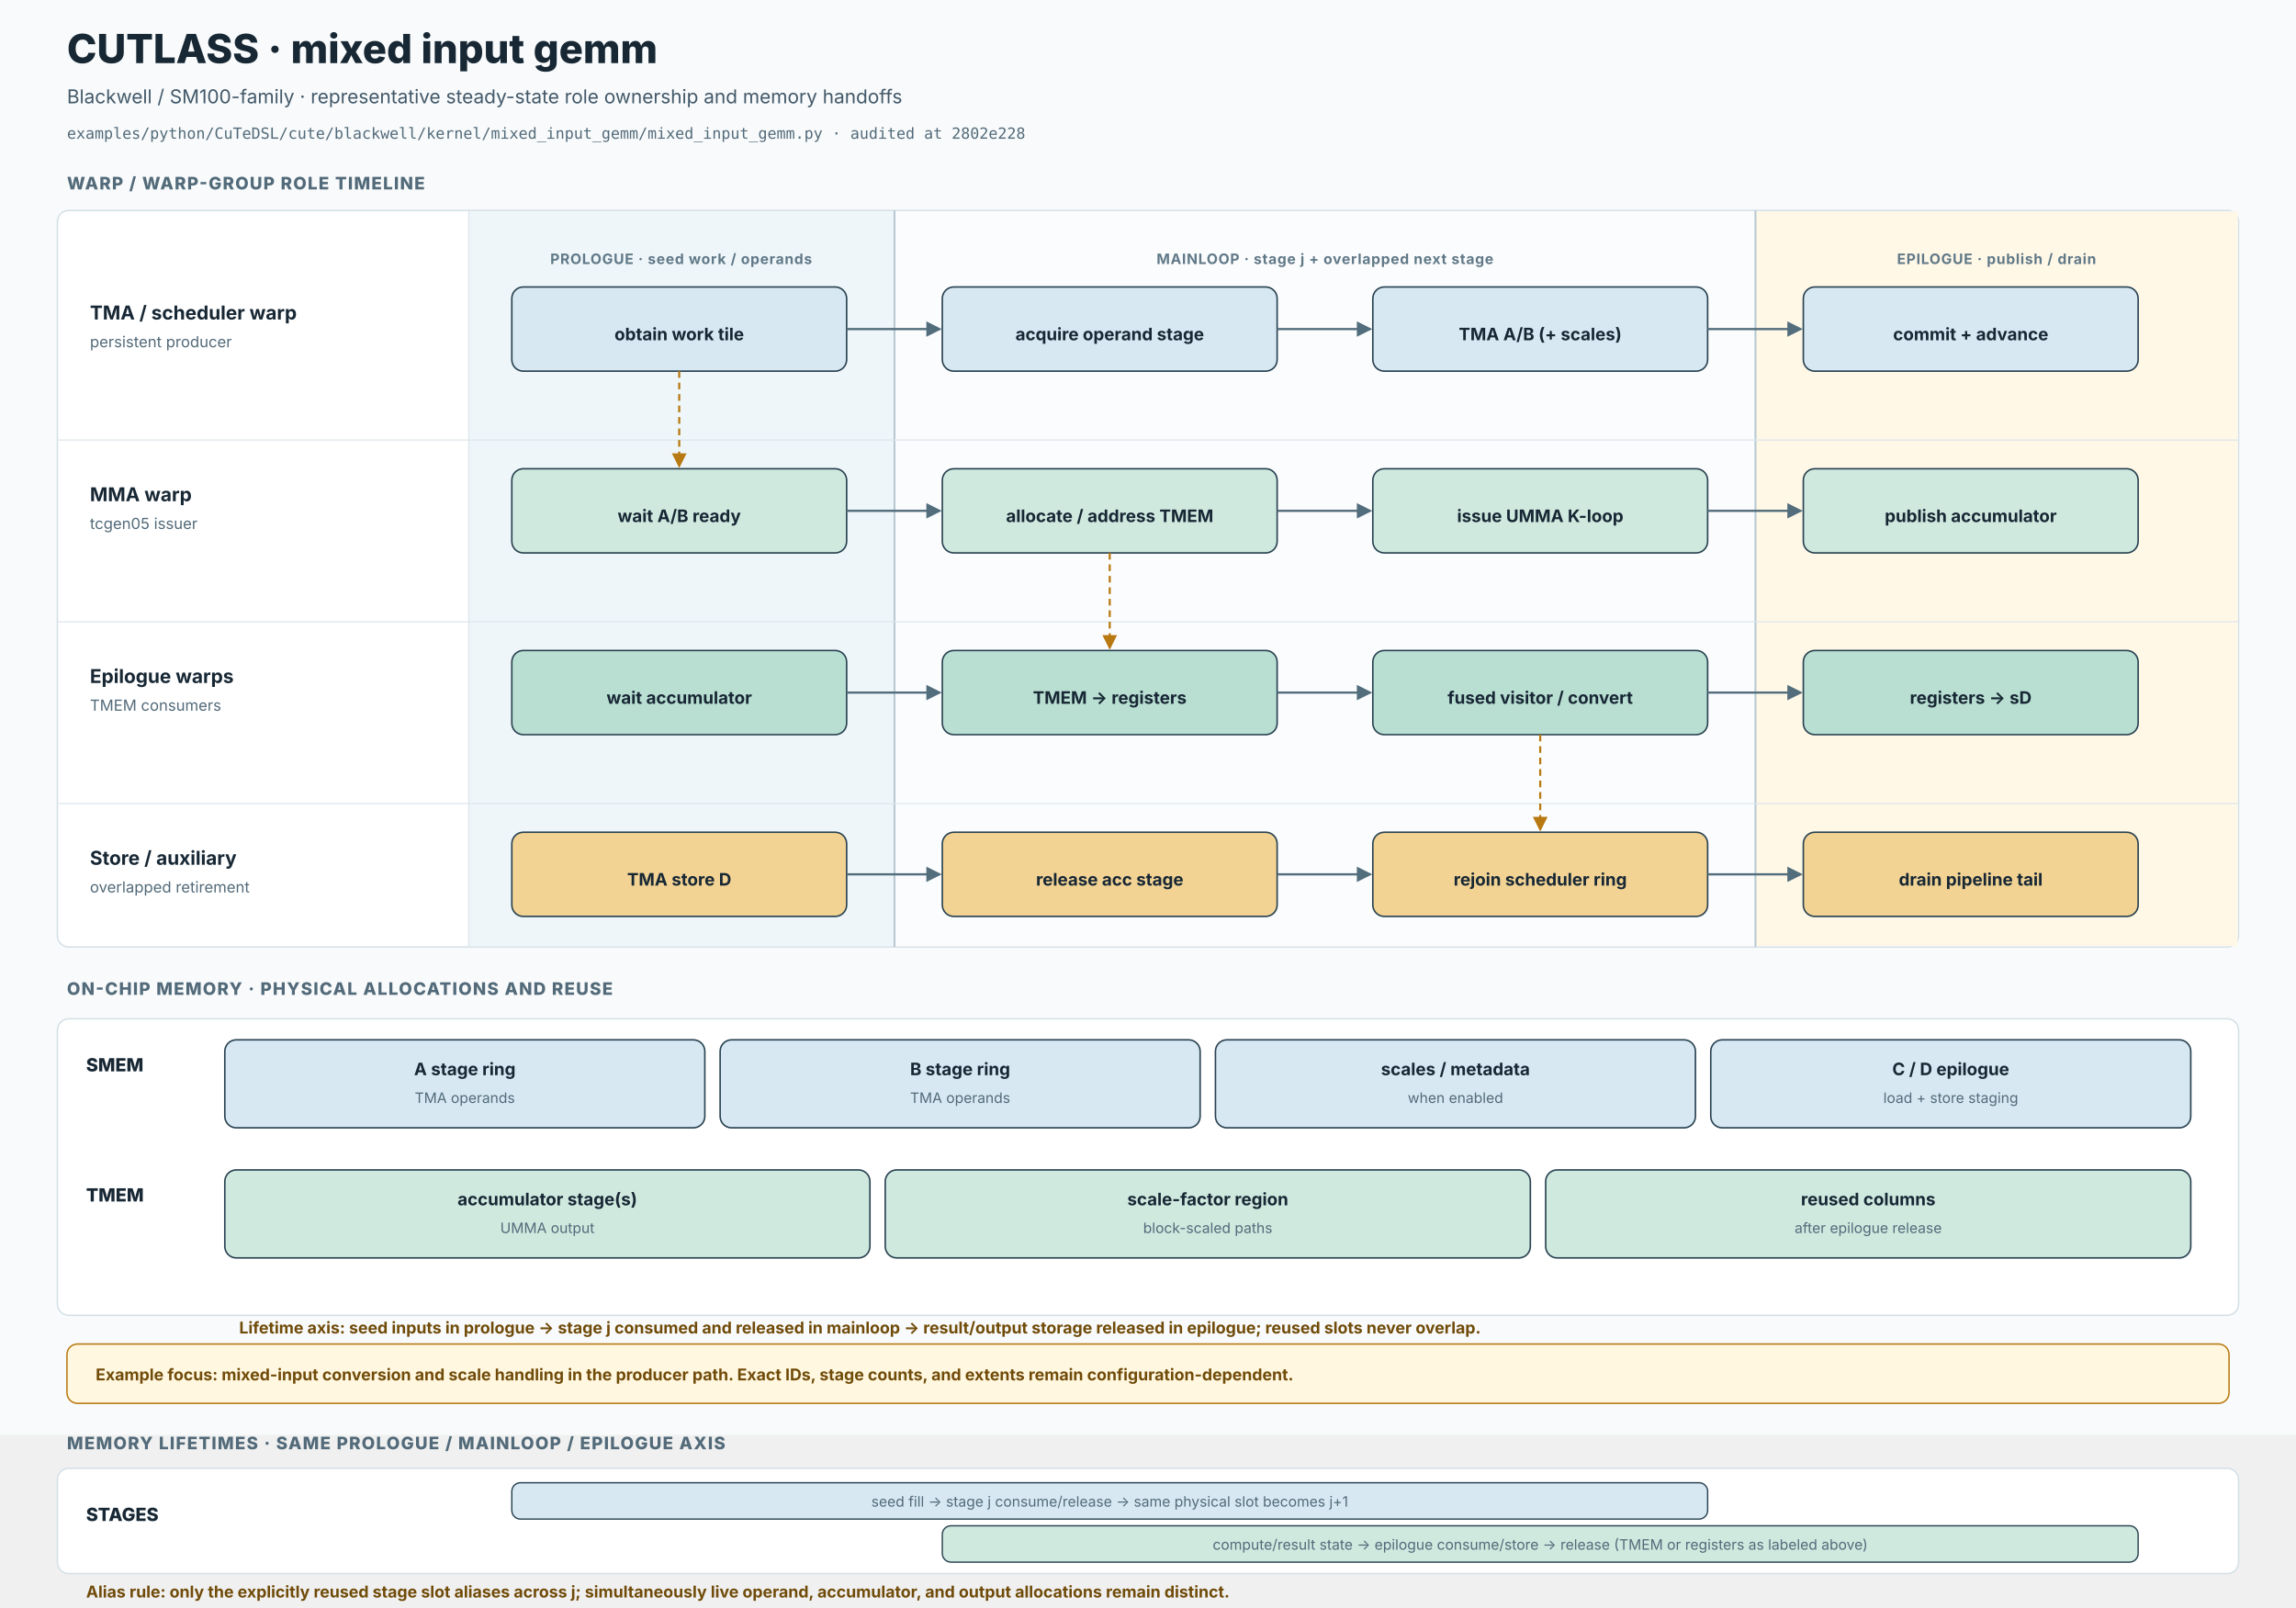
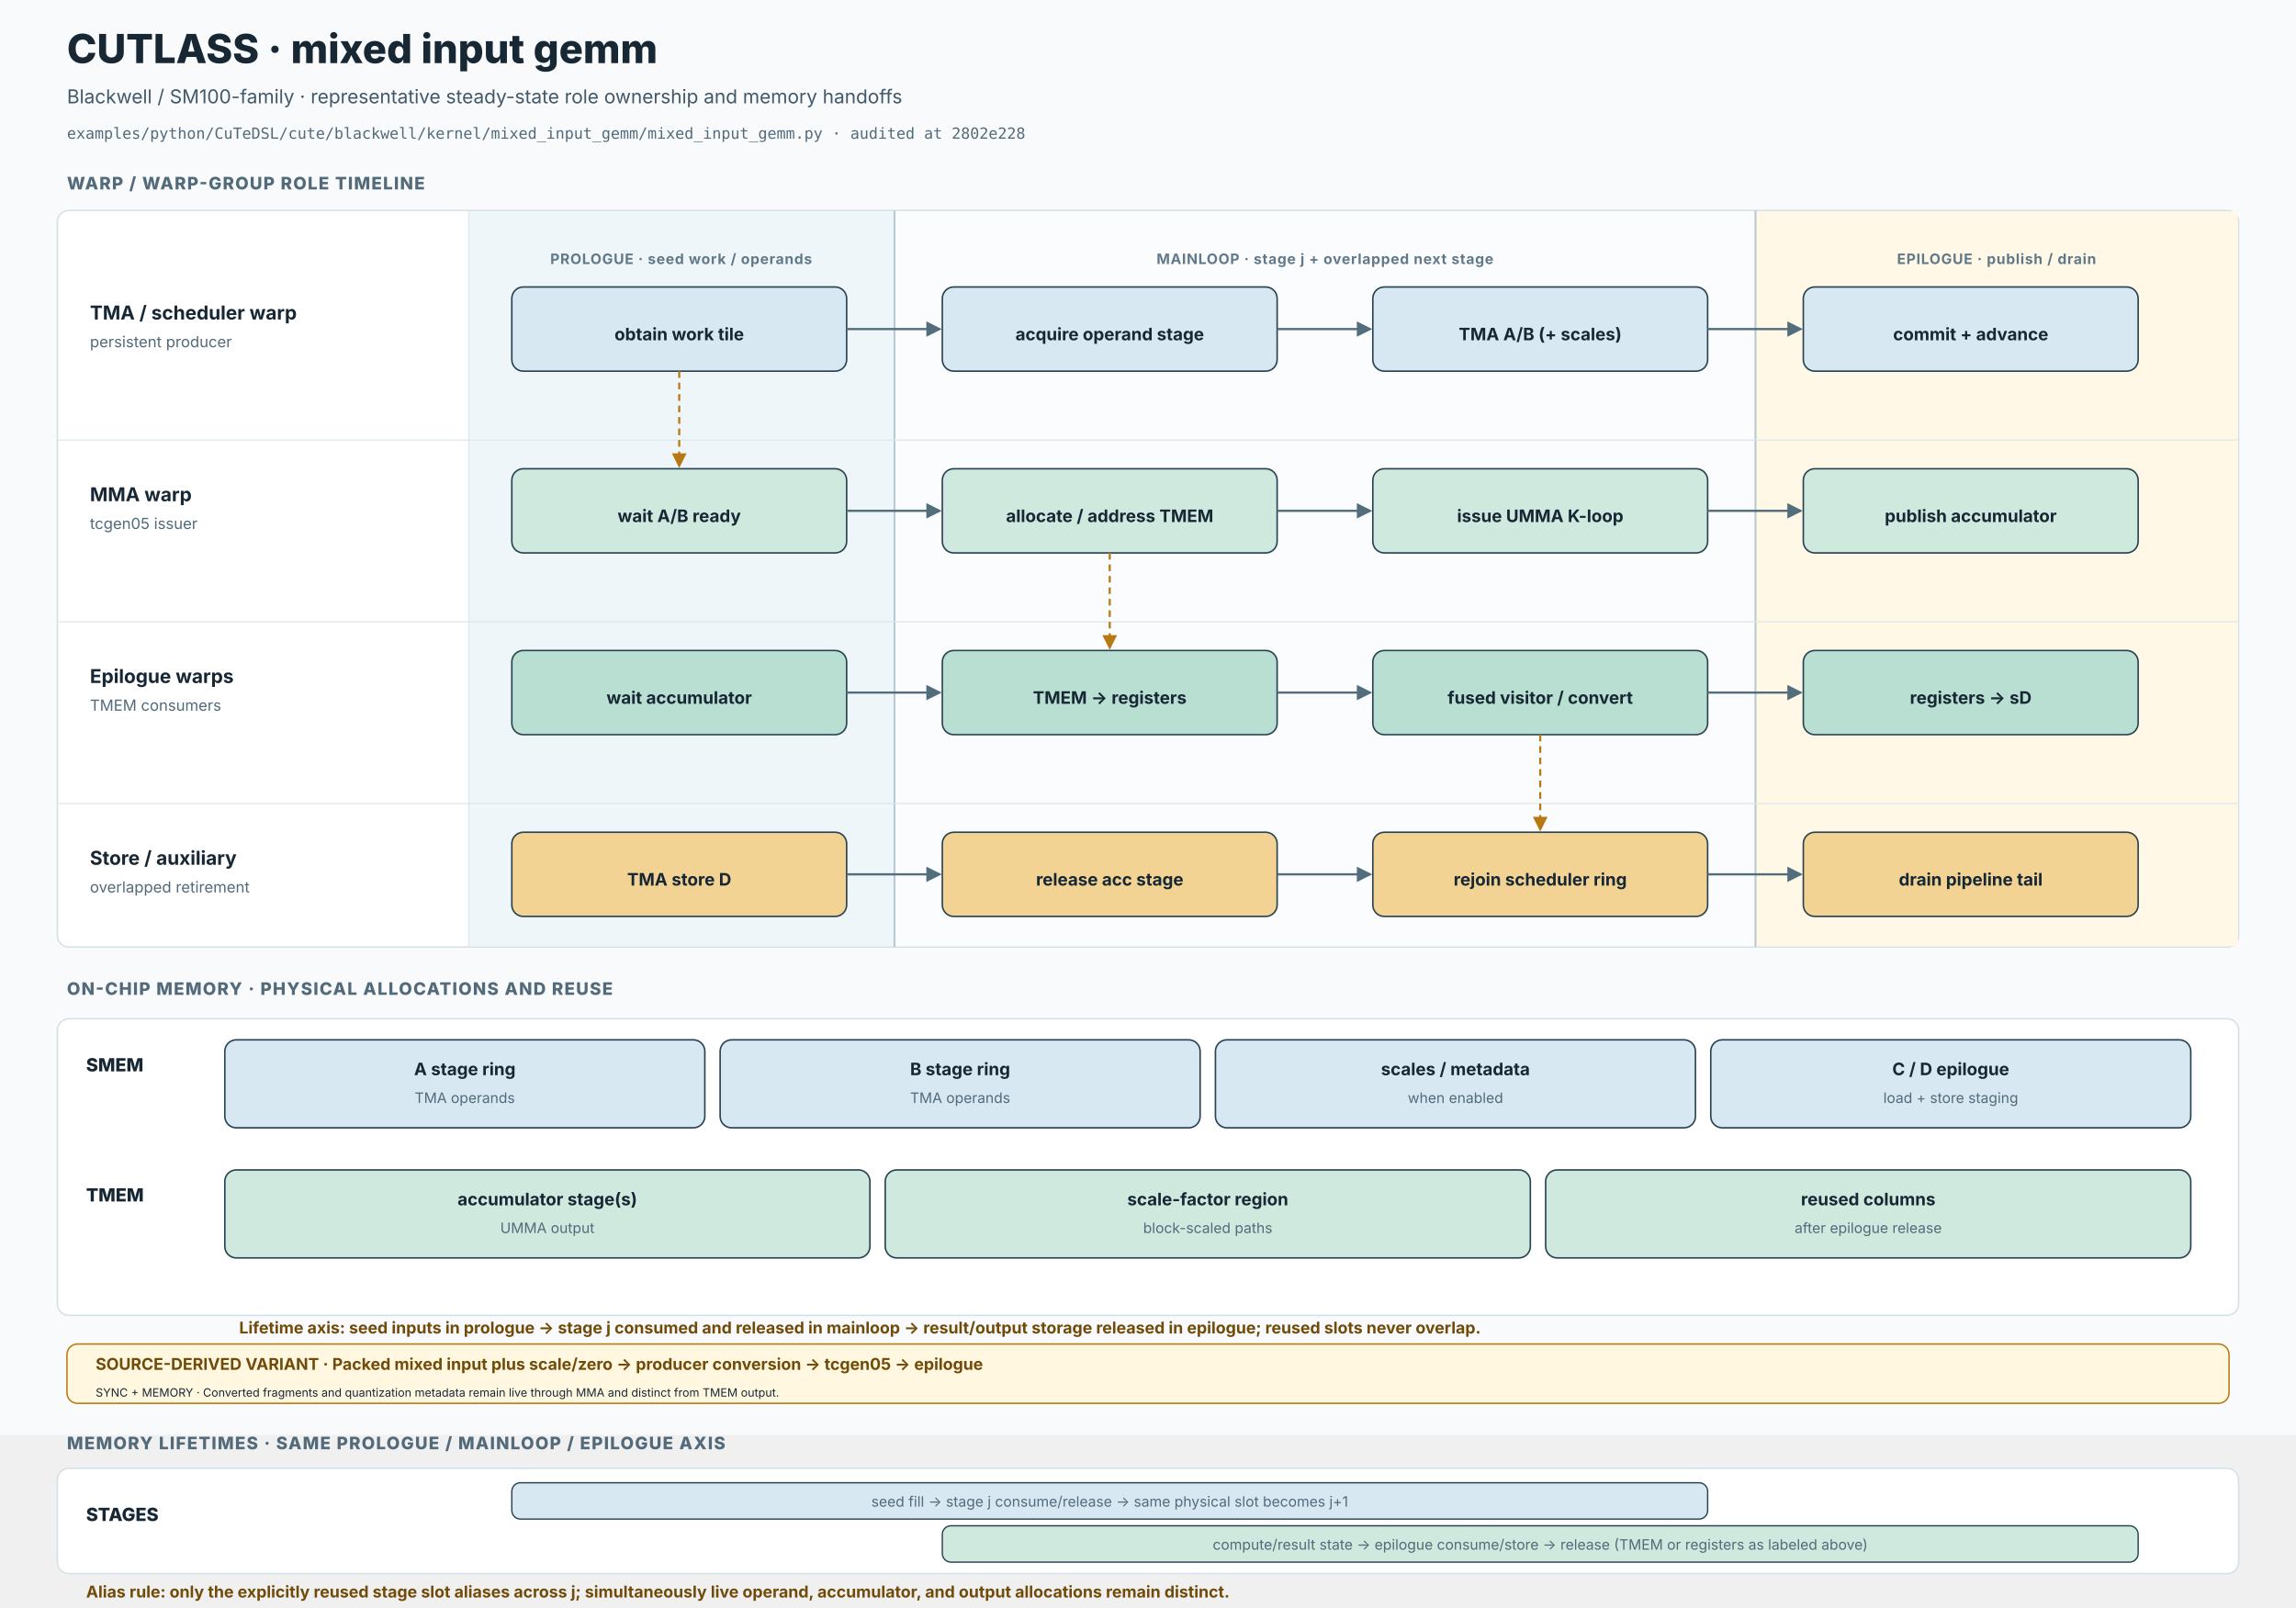
- <svg xmlns="http://www.w3.org/2000/svg" data-authoring="llm-direct" data-authoring-profile="direct-role-memory" data-topic-id="cutlass-warp-specialization" data-graph-id="python-cute-blackwell-kernel-mixed-input-gemm-mixed-input-gemm" data-source-id="cutlass" width="2400" height="1680" viewBox="0 0 2400 1680" role="img" aria-labelledby="title desc">
+ <svg xmlns="http://www.w3.org/2000/svg" data-authoring="llm-direct" data-authoring-profile="direct-role-memory" data-structure-version="three-phase-role-memory-v1" data-kernel-id="python-cute-blackwell-kernel-mixed-input-gemm-mixed-input-gemm" data-topic-id="cutlass-warp-specialization" data-graph-id="python-cute-blackwell-kernel-mixed-input-gemm-mixed-input-gemm" data-source-id="cutlass" width="2400" height="1680" viewBox="0 0 2400 1680" role="img" aria-labelledby="title desc">
  <defs>
    <style>
      text { font-family: Inter, ui-sans-serif, system-ui, -apple-system, BlinkMacSystemFont, "Segoe UI", sans-serif; fill: #172734; }
      .title { font-size: 42px; font-weight: 780; } .subtitle { font-size: 20px; fill: #425869; }
      .source { font-family: ui-monospace, SFMono-Regular, Menlo, Consolas, monospace; font-size: 16px; fill: #526a79; }
      .panel { font-size: 18px; font-weight: 790; fill: #526a79; letter-spacing: 1.2px; }
      .phase { font-size: 15px; font-weight: 720; text-anchor: middle; fill: #607887; letter-spacing: .7px; }
      .role { font-size: 20px; font-weight: 750; } .role-note { font-size: 16px; fill: #526a79; }
      .box { font-size: 18px; font-weight: 700; text-anchor: middle; dominant-baseline: middle; }
      .node, .mem { stroke: #294251; stroke-width: 1.6; } .grid { stroke: #dce6ec; stroke-width: 1.2; }
      .arrow { fill: none; stroke: #526d7c; stroke-width: 2.3; marker-end: url(#arrow); }
      .handoff { fill: none; stroke: #b87912; stroke-width: 2.2; stroke-dasharray: 7 5; marker-end: url(#gold); }
      .memory-label { font-size: 19px; font-weight: 770; } .mem-name { font-size: 18px; font-weight: 740; text-anchor: middle; }
      .mem-note { font-size: 15px; fill: #526a79; text-anchor: middle; } .note { font-size: 17px; font-weight: 650; fill: #704b09; }
    </style>
    <marker id="arrow" viewBox="0 0 10 10" refX="8.5" refY="5" markerWidth="7" markerHeight="7" orient="auto">
      <path d="M0 0L10 5L0 10Z" fill="#526d7c" />
    </marker>
    <marker id="gold" viewBox="0 0 10 10" refX="8.5" refY="5" markerWidth="7" markerHeight="7" orient="auto">
      <path d="M0 0L10 5L0 10Z" fill="#b87912" />
    </marker>
  </defs>
  <rect width="2400" height="1500" fill="#f8fafb" />
  <text class="title" x="70" y="66">CUTLASS · mixed input gemm</text>
  <text class="subtitle" x="70" y="108">Blackwell / SM100-family · representative steady-state role ownership and memory handoffs</text>
  <text class="source" x="70" y="145">examples/python/CuTeDSL/cute/blackwell/kernel/mixed_input_gemm/mixed_input_gemm.py · audited at 2802e228</text>
  <text class="panel" x="70" y="198">WARP / WARP-GROUP ROLE TIMELINE</text>
  <rect x="60" y="220" width="2280" height="770" rx="12" fill="#fff" stroke="#d4e0e7" stroke-width="1.5" />
  <rect class="phase-band" data-phase-id="prologue" x="490" y="221" width="445" height="768" fill="#eef6fa" />
  <rect class="phase-band" data-phase-id="mainloop" x="935" y="221" width="900" height="768" fill="#fbfcfd" />
  <rect class="phase-band" data-phase-id="epilogue" x="1835" y="221" width="504" height="768" fill="#fff8e7" />
  <line x1="935" y1="220" x2="935" y2="990" stroke="#b8c9d3" stroke-width="2" />
  <line x1="1835" y1="220" x2="1835" y2="990" stroke="#b8c9d3" stroke-width="2" />
  <line class="grid" x1="490" y1="220" x2="490" y2="990" />
  <line class="grid" x1="60" y1="460" x2="2340" y2="460" />
  <line class="grid" x1="60" y1="650" x2="2340" y2="650" />
  <line class="grid" x1="60" y1="840" x2="2340" y2="840" />
  <text class="phase" data-phase-id="prologue" x="712" y="276">PROLOGUE · seed work / operands</text>
  <text class="phase" data-phase-id="mainloop" x="1385" y="276">MAINLOOP · stage j + overlapped next stage</text>
  <text class="phase" data-phase-id="epilogue" x="2087" y="276">EPILOGUE · publish / drain</text>
  <text class="role" x="94" y="334">TMA / scheduler warp</text>
  <text class="role-note" x="94" y="363">persistent producer</text>
  <rect class="node" x="535" y="300" width="350" height="88" rx="12" fill="#d7e8f2" />
  <text class="box" x="710" y="349">obtain work tile</text>
  <rect class="node" x="985" y="300" width="350" height="88" rx="12" fill="#d7e8f2" />
  <text class="box" x="1160" y="349">acquire operand stage</text>
  <path class="arrow" d="M885 344 H982" />
  <rect class="node" x="1435" y="300" width="350" height="88" rx="12" fill="#d7e8f2" />
  <text class="box" x="1610" y="349">TMA A/B (+ scales)</text>
  <path class="arrow" d="M1335 344 H1432" />
  <rect class="node" x="1885" y="300" width="350" height="88" rx="12" fill="#d7e8f2" />
  <text class="box" x="2060" y="349">commit + advance</text>
  <path class="arrow" d="M1785 344 H1882" />
  <text class="role" x="94" y="524">MMA warp</text>
  <text class="role-note" x="94" y="553">tcgen05 issuer</text>
  <rect class="node" x="535" y="490" width="350" height="88" rx="12" fill="#cfe9df" />
  <text class="box" x="710" y="539">wait A/B ready</text>
  <rect class="node" x="985" y="490" width="350" height="88" rx="12" fill="#cfe9df" />
  <text class="box" x="1160" y="539">allocate / address TMEM</text>
  <path class="arrow" d="M885 534 H982" />
  <rect class="node" x="1435" y="490" width="350" height="88" rx="12" fill="#cfe9df" />
  <text class="box" x="1610" y="539">issue UMMA K-loop</text>
  <path class="arrow" d="M1335 534 H1432" />
  <rect class="node" x="1885" y="490" width="350" height="88" rx="12" fill="#cfe9df" />
  <text class="box" x="2060" y="539">publish accumulator</text>
  <path class="arrow" d="M1785 534 H1882" />
  <text class="role" x="94" y="714">Epilogue warps</text>
  <text class="role-note" x="94" y="743">TMEM consumers</text>
  <rect class="node" x="535" y="680" width="350" height="88" rx="12" fill="#b9dfd3" />
  <text class="box" x="710" y="729">wait accumulator</text>
  <rect class="node" x="985" y="680" width="350" height="88" rx="12" fill="#b9dfd3" />
  <text class="box" x="1160" y="729">TMEM → registers</text>
  <path class="arrow" d="M885 724 H982" />
  <rect class="node" x="1435" y="680" width="350" height="88" rx="12" fill="#b9dfd3" />
  <text class="box" x="1610" y="729">fused visitor / convert</text>
  <path class="arrow" d="M1335 724 H1432" />
  <rect class="node" x="1885" y="680" width="350" height="88" rx="12" fill="#b9dfd3" />
  <text class="box" x="2060" y="729">registers → sD</text>
  <path class="arrow" d="M1785 724 H1882" />
  <text class="role" x="94" y="904">Store / auxiliary</text>
  <text class="role-note" x="94" y="933">overlapped retirement</text>
  <rect class="node" x="535" y="870" width="350" height="88" rx="12" fill="#f2d394" />
  <text class="box" x="710" y="919">TMA store D</text>
  <rect class="node" x="985" y="870" width="350" height="88" rx="12" fill="#f2d394" />
  <text class="box" x="1160" y="919">release acc stage</text>
  <path class="arrow" d="M885 914 H982" />
  <rect class="node" x="1435" y="870" width="350" height="88" rx="12" fill="#f2d394" />
  <text class="box" x="1610" y="919">rejoin scheduler ring</text>
  <path class="arrow" d="M1335 914 H1432" />
  <rect class="node" x="1885" y="870" width="350" height="88" rx="12" fill="#f2d394" />
  <text class="box" x="2060" y="919">drain pipeline tail</text>
  <path class="arrow" d="M1785 914 H1882" />
  <path class="handoff" d="M710 388 V487" />
  <path class="handoff" d="M1160 578 V677" />
  <path class="handoff" d="M1610 768 V867" />
  <text class="panel" x="70" y="1040">ON-CHIP MEMORY · PHYSICAL ALLOCATIONS AND REUSE</text>
  <rect x="60" y="1065" width="2280" height="310" rx="12" fill="#fff" stroke="#d4e0e7" stroke-width="1.5" />
  <text class="memory-label" x="90" y="1120">SMEM</text>
  <rect class="mem" x="235.0" y="1087" width="501.75" height="92" rx="12" fill="#d7e8f2" />
  <text class="mem-name" x="485.875" y="1124">A stage ring</text>
  <text class="mem-note" x="485.875" y="1153">TMA operands</text>
  <rect class="mem" x="752.75" y="1087" width="501.75" height="92" rx="12" fill="#d7e8f2" />
  <text class="mem-name" x="1003.625" y="1124">B stage ring</text>
  <text class="mem-note" x="1003.625" y="1153">TMA operands</text>
  <rect class="mem" x="1270.5" y="1087" width="501.75" height="92" rx="12" fill="#d7e8f2" />
  <text class="mem-name" x="1521.375" y="1124">scales / metadata</text>
  <text class="mem-note" x="1521.375" y="1153">when enabled</text>
  <rect class="mem" x="1788.25" y="1087" width="501.75" height="92" rx="12" fill="#d7e8f2" />
  <text class="mem-name" x="2039.125" y="1124">C / D epilogue</text>
  <text class="mem-note" x="2039.125" y="1153">load + store staging</text>
  <text class="memory-label" x="90" y="1256">TMEM</text>
  <rect class="mem" x="235.0" y="1223" width="674.333" height="92" rx="12" fill="#cfe9df" />
  <text class="mem-name" x="572.167" y="1260">accumulator stage(s)</text>
  <text class="mem-note" x="572.167" y="1289">UMMA output</text>
  <rect class="mem" x="925.333" y="1223" width="674.333" height="92" rx="12" fill="#cfe9df" />
  <text class="mem-name" x="1262.5" y="1260">scale-factor region</text>
  <text class="mem-note" x="1262.5" y="1289">block-scaled paths</text>
  <rect class="mem" x="1615.667" y="1223" width="674.333" height="92" rx="12" fill="#cfe9df" />
  <text class="mem-name" x="1952.833" y="1260">reused columns</text>
  <text class="mem-note" x="1952.833" y="1289">after epilogue release</text>
  <text class="note" x="250" y="1394">Lifetime axis: seed inputs in prologue → stage j consumed and released in mainloop → result/output storage released in epilogue; reused slots never overlap.</text>
  <rect x="70" y="1405" width="2260" height="62" rx="11" fill="#fff7df" stroke="#b87912" stroke-width="1.5" />
-   <text class="note" x="100" y="1443">Example focus: mixed-input conversion and scale handling in the producer path. Exact IDs, stage counts, and extents remain configuration-dependent.</text>
+   <g class="source-specific" data-source-locator="examples/python/CuTeDSL/cute/blackwell/kernel/mixed_input_gemm/mixed_input_gemm.py">
+     <text class="note" x="100" y="1432">SOURCE-DERIVED VARIANT · Packed mixed input plus scale/zero → producer conversion → tcgen05 → epilogue</text>
+     <text class="source-delta" x="100" y="1460">SYNC + MEMORY · Converted fragments and quantization metadata remain live through MMA and distinct from TMEM output.</text>
+   </g>
  <text class="panel" x="70" y="1515">MEMORY LIFETIMES · SAME PROLOGUE / MAINLOOP / EPILOGUE AXIS</text>
  <rect x="60" y="1535" width="2280" height="110" rx="12" fill="#fff" stroke="#d4e0e7" stroke-width="1.5" />
  <text class="memory-label" x="90" y="1590">STAGES</text>
  <g class="resource-lifetime" data-resource-id="operand-stage">
    <rect class="life-box" x="535" y="1550" width="1250" height="38" rx="9" fill="#d7e8f2" stroke="#294251" stroke-width="1.4" />
    <text class="mem-note" x="1160" y="1575">seed fill → stage j consume/release → same physical slot becomes j+1</text>
  </g>
  <g class="resource-lifetime" data-resource-id="result-state">
    <rect class="life-box" x="985" y="1595" width="1250" height="38" rx="9" fill="#cfe9df" stroke="#294251" stroke-width="1.4" />
    <text class="mem-note" x="1610" y="1620">compute/result state → epilogue consume/store → release (TMEM or registers as labeled above)</text>
  </g>
  <text class="note" x="90" y="1670">Alias rule: only the explicitly reused stage slot aliases across j; simultaneously live operand, accumulator, and output allocations remain distinct.</text>
</svg>
